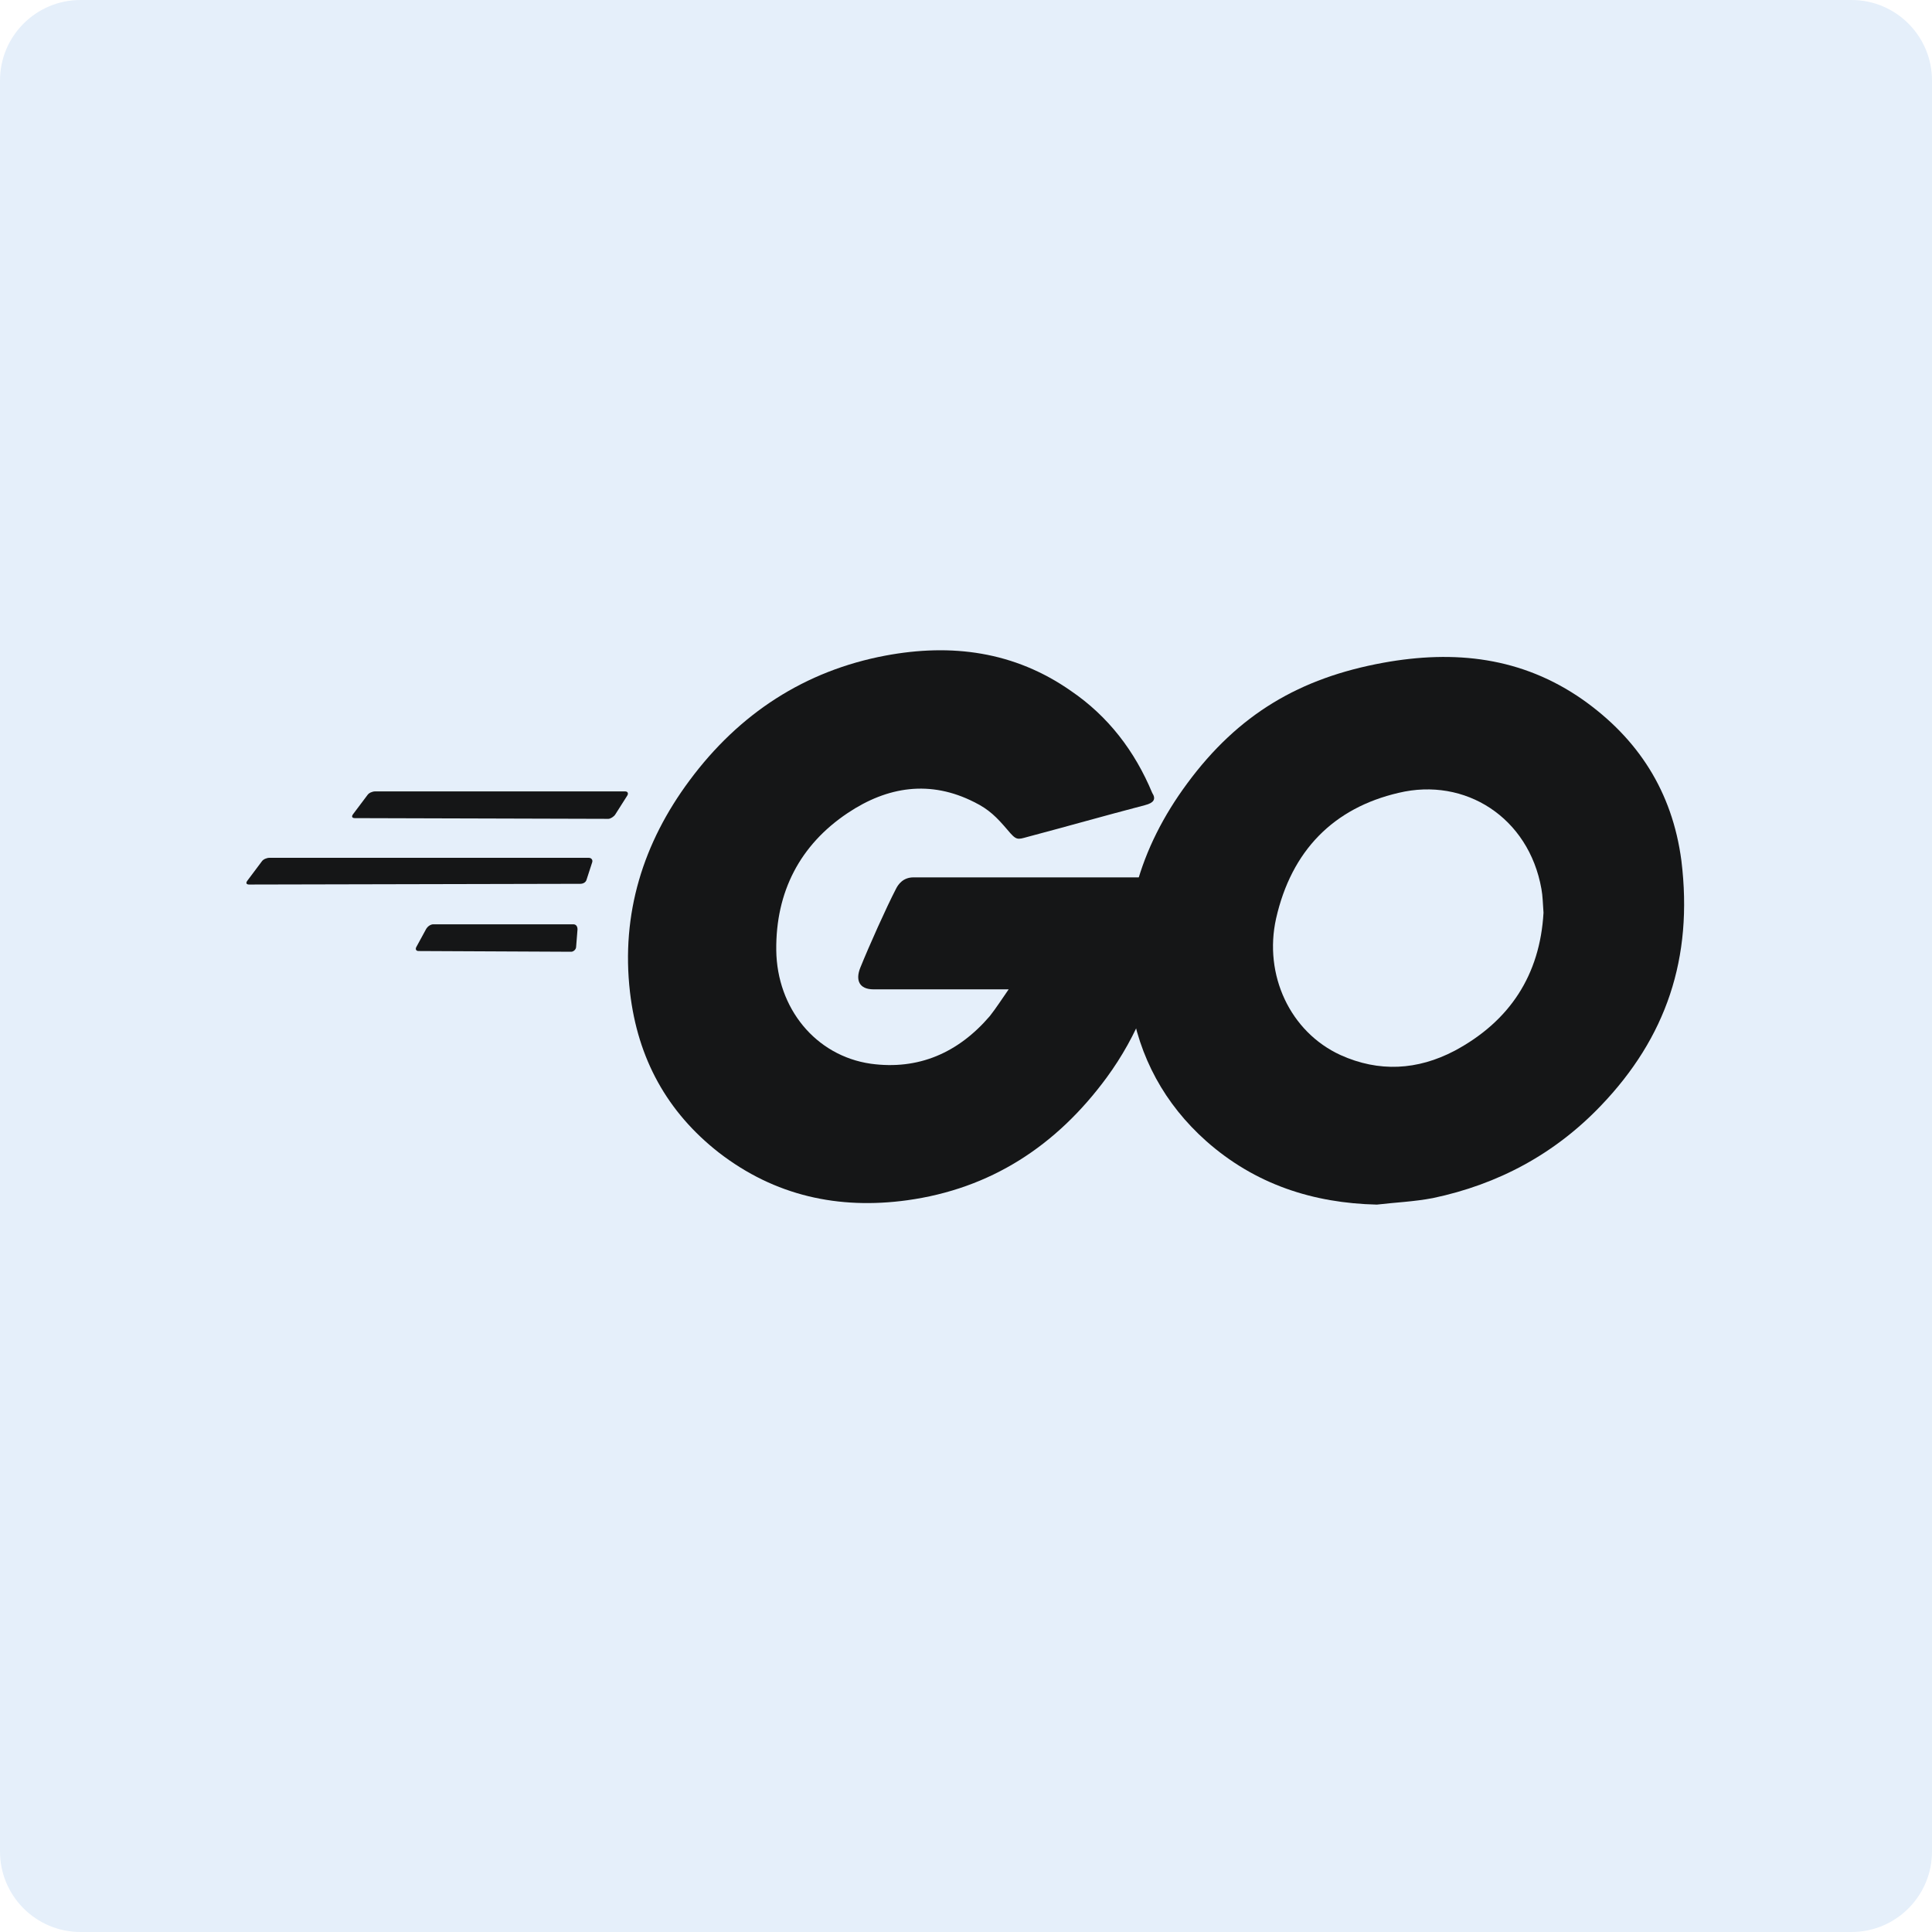
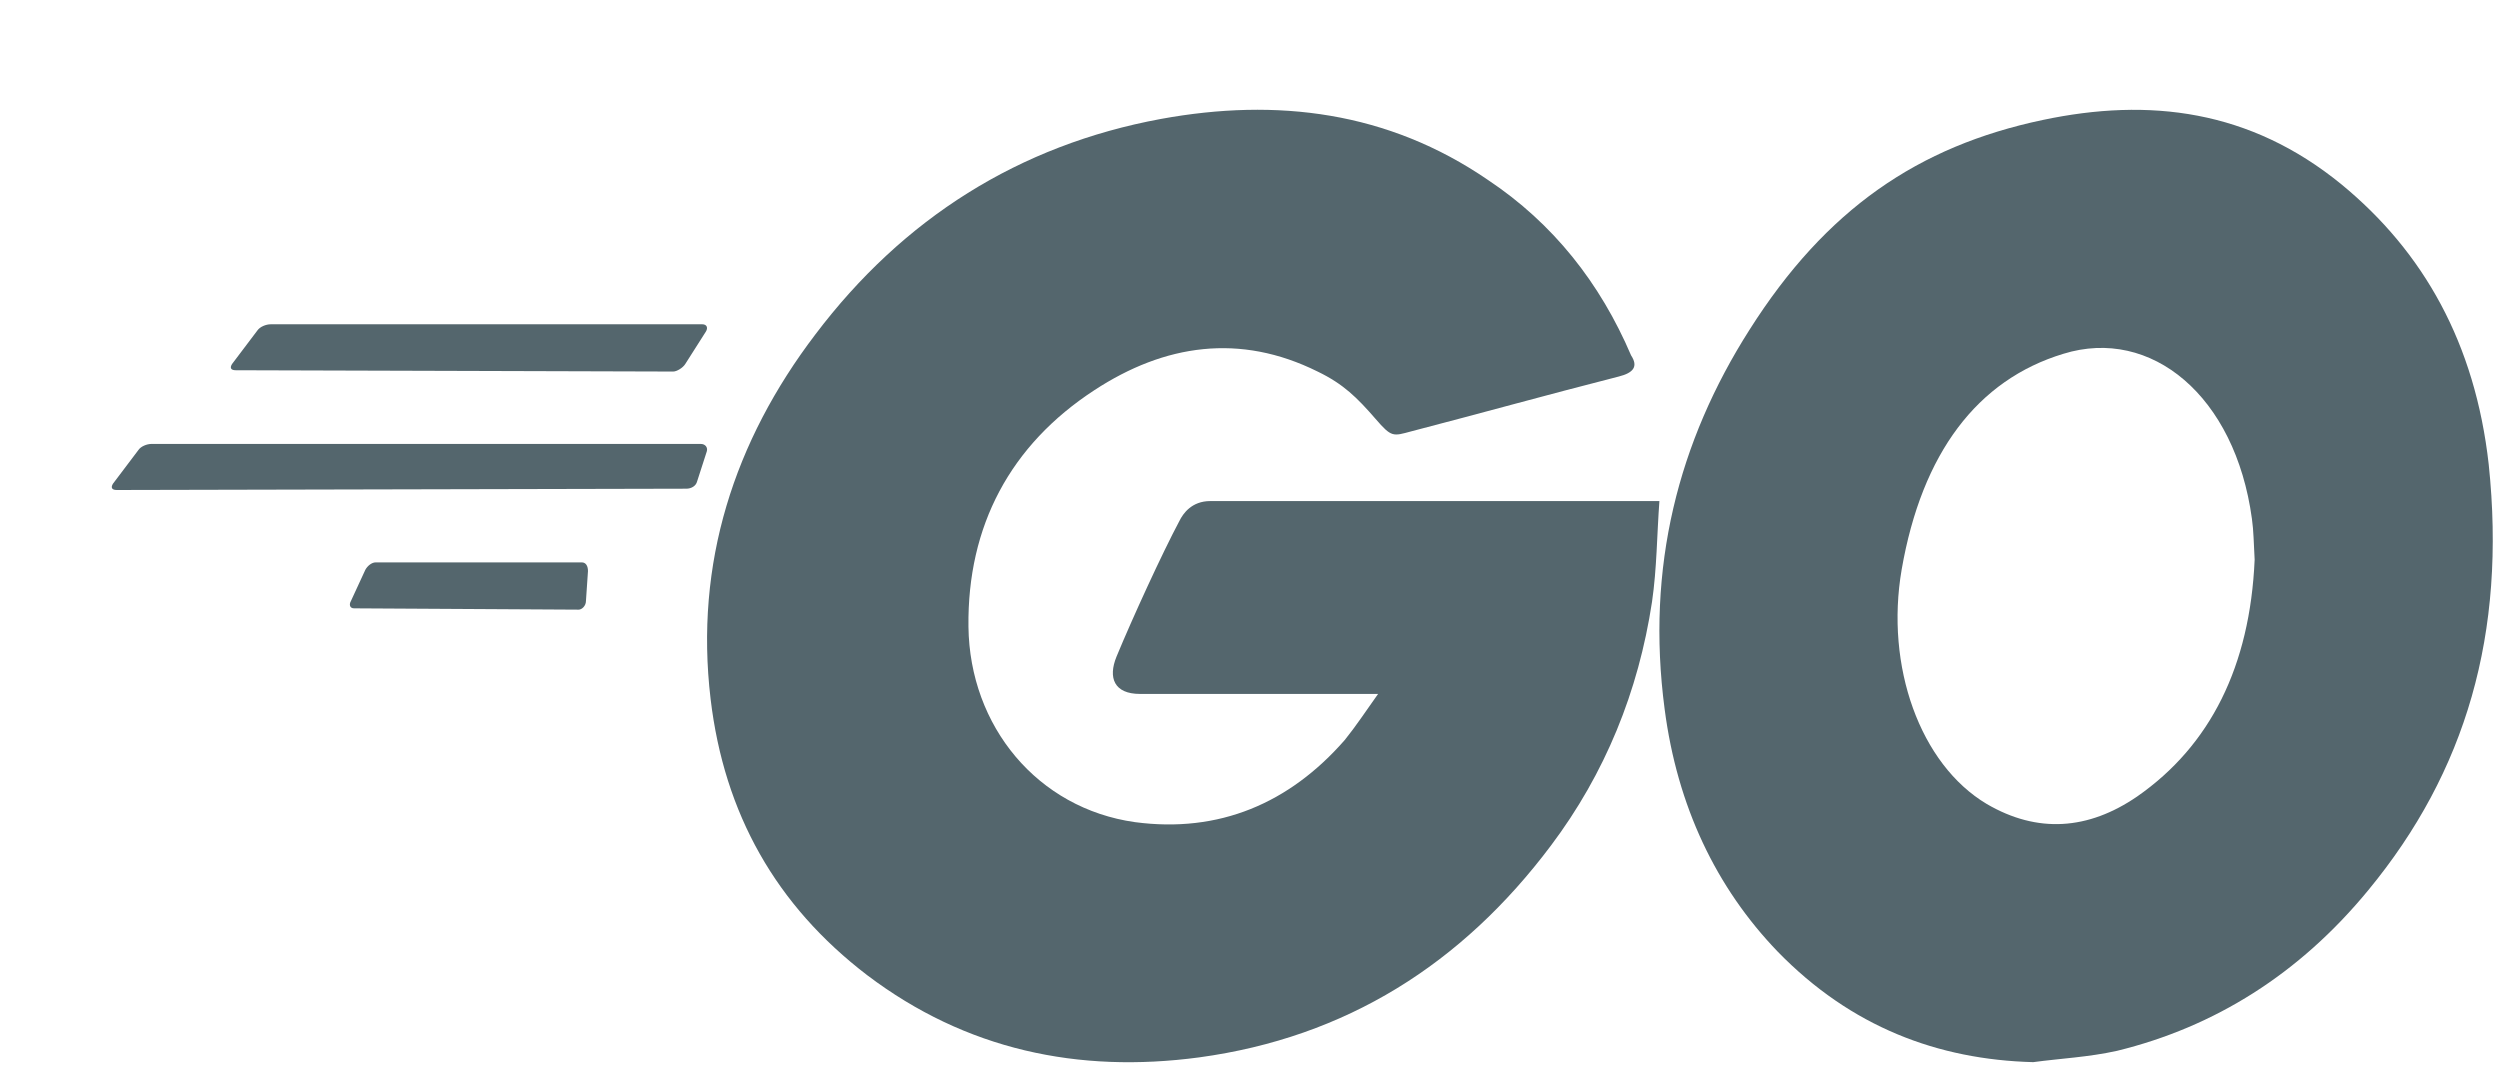
- <svg xmlns="http://www.w3.org/2000/svg" width="24px" height="24px" viewBox="0 0 24 24" version="1.1">
+ <svg xmlns="http://www.w3.org/2000/svg" width="21px" height="9px" viewBox="0 0 21 9" version="1.1">
  <g id="Docs" stroke="none" stroke-width="1" fill="none" fill-rule="evenodd">
-     <g id="Docs-Icon" transform="translate(-138, -151)">
-       <g id="Go-bw" transform="translate(138, 151)">
-         <path d="M1,0 L23,0 C23.552,-1.01453063e-16 24,0.448 24,1 L24,23 C24,23.552 23.552,24 23,24 L1,24 C0.448,24 6.76353751e-17,23.552 0,23 L0,1 C-6.76353751e-17,0.448 0.448,1.01453063e-16 1,0 Z" id="Rectangle-14" fill="#E5EFFA" />
-         <path d="M4.409,10.163 C4.374,10.163 4.365,10.145 4.383,10.118 L4.565,9.876 C4.583,9.849 4.626,9.831 4.661,9.831 L7.765,9.831 C7.8,9.831 7.809,9.858 7.791,9.885 L7.643,10.118 C7.626,10.145 7.583,10.172 7.557,10.172 L4.409,10.163 L4.409,10.163 Z M3.096,10.988 C3.061,10.988 3.052,10.971 3.07,10.944 L3.252,10.701 C3.27,10.674 3.313,10.656 3.348,10.656 L7.313,10.656 C7.348,10.656 7.365,10.683 7.357,10.71 L7.287,10.926 C7.278,10.962 7.243,10.979 7.209,10.979 L3.096,10.988 L3.096,10.988 Z M5.2,11.814 C5.165,11.814 5.157,11.787 5.174,11.76 L5.296,11.536 C5.313,11.509 5.348,11.482 5.383,11.482 L7.122,11.482 C7.157,11.482 7.174,11.509 7.174,11.545 L7.157,11.76 C7.157,11.796 7.122,11.823 7.096,11.823 L5.2,11.814 L5.2,11.814 Z M14.226,10.001 C13.678,10.145 13.304,10.253 12.765,10.396 C12.635,10.432 12.626,10.441 12.513,10.306 C12.383,10.154 12.287,10.055 12.104,9.965 C11.557,9.687 11.026,9.768 10.53,10.1 C9.939,10.495 9.635,11.078 9.643,11.805 C9.652,12.523 10.13,13.115 10.817,13.214 C11.409,13.295 11.904,13.079 12.296,12.622 C12.374,12.523 12.443,12.415 12.53,12.29 L10.852,12.29 C10.67,12.29 10.626,12.173 10.687,12.021 C10.8,11.742 11.009,11.276 11.13,11.042 C11.157,10.988 11.217,10.899 11.348,10.899 L14.513,10.899 C14.496,11.141 14.496,11.383 14.461,11.626 C14.365,12.272 14.13,12.864 13.748,13.385 C13.122,14.237 12.304,14.767 11.27,14.91 C10.417,15.027 9.626,14.856 8.93,14.318 C8.287,13.815 7.922,13.151 7.826,12.326 C7.713,11.347 7.991,10.468 8.565,9.696 C9.183,8.862 10,8.332 11,8.144 C11.817,7.991 12.6,8.09 13.304,8.583 C13.765,8.897 14.096,9.328 14.313,9.849 C14.365,9.929 14.33,9.974 14.226,10.001 Z" id="Shape" fill="#151617" fill-rule="nonzero" />
-         <path d="M17.104,14.964 C16.313,14.946 15.591,14.713 14.983,14.174 C14.47,13.717 14.148,13.133 14.043,12.442 C13.887,11.428 14.157,10.531 14.748,9.732 C15.383,8.871 16.148,8.422 17.183,8.233 C18.07,8.072 18.904,8.162 19.661,8.691 C20.348,9.176 20.774,9.831 20.887,10.692 C21.035,11.904 20.696,12.891 19.887,13.735 C19.313,14.336 18.609,14.713 17.8,14.883 C17.565,14.928 17.33,14.937 17.104,14.964 L17.104,14.964 Z M19.174,11.338 C19.165,11.222 19.165,11.132 19.148,11.042 C18.991,10.154 18.2,9.651 17.374,9.849 C16.565,10.037 16.043,10.567 15.852,11.41 C15.696,12.11 16.026,12.819 16.652,13.106 C17.13,13.322 17.609,13.295 18.07,13.053 C18.757,12.685 19.13,12.11 19.174,11.338 L19.174,11.338 Z" id="Shape" fill="#151617" fill-rule="nonzero" />
+     <g id="Docs-Icon" transform="translate(-139, -158)">
+       <g id="go-bw" transform="translate(138, 151)">
+         <path d="M1,0 L23,0 C23.552,-1.01453063e-16 24,0.448 24,1 L24,23 C24,23.552 23.552,24 23,24 L1,24 C0.448,24 6.76353751e-17,23.552 0,23 L0,1 C-6.76353751e-17,0.448 0.448,1.01453063e-16 1,0 Z" id="Rectangle-14" />
+         <path d="M2.98,10.11 C2.939,10.11 2.929,10.09 2.949,10.058 L3.162,9.776 C3.183,9.745 3.234,9.724 3.274,9.724 L6.899,9.724 C6.939,9.724 6.949,9.755 6.929,9.786 L6.756,10.058 C6.736,10.09 6.685,10.121 6.655,10.121 L2.98,10.11 L2.98,10.11 Z M1.98,11.116 C1.939,11.116 1.929,11.095 1.949,11.063 L2.162,10.781 C2.182,10.75 2.233,10.729 2.273,10.729 L6.886,10.729 C6.926,10.729 6.947,10.76 6.937,10.792 L6.856,11.043 C6.846,11.084 6.805,11.105 6.765,11.105 L1.98,11.116 L1.98,11.116 Z M3.974,12.11 C3.939,12.11 3.93,12.079 3.948,12.048 L4.069,11.786 C4.086,11.755 4.121,11.724 4.156,11.724 L5.887,11.724 C5.922,11.724 5.939,11.755 5.939,11.797 L5.922,12.048 C5.922,12.09 5.887,12.121 5.861,12.121 L3.974,12.11 L3.974,12.11 Z M14.597,10.163 C13.944,10.33 13.498,10.456 12.856,10.623 C12.7,10.665 12.69,10.675 12.555,10.519 C12.4,10.341 12.286,10.226 12.068,10.121 C11.415,9.797 10.783,9.891 10.192,10.278 C9.487,10.738 9.125,11.418 9.135,12.264 C9.145,13.101 9.715,13.791 10.534,13.906 C11.239,14 11.83,13.749 12.296,13.216 C12.389,13.101 12.472,12.975 12.576,12.829 L10.576,12.829 C10.358,12.829 10.306,12.693 10.379,12.515 C10.513,12.191 10.762,11.648 10.907,11.376 C10.938,11.313 11.011,11.209 11.166,11.209 L14.939,11.209 C14.918,11.491 14.918,11.773 14.877,12.055 C14.763,12.808 14.483,13.498 14.027,14.104 C13.281,15.098 12.306,15.714 11.073,15.882 C10.057,16.018 9.114,15.819 8.285,15.192 C7.518,14.606 7.083,13.833 6.969,12.871 C6.834,11.731 7.166,10.707 7.85,9.808 C8.586,8.835 9.56,8.219 10.752,7.999 C11.726,7.821 12.659,7.936 13.498,8.511 C14.048,8.877 14.442,9.379 14.701,9.985 C14.763,10.079 14.721,10.132 14.597,10.163 Z" id="Shape" fill="#54666D" fill-rule="nonzero" />
+         <path d="M18.079,15.922 C17.279,15.901 16.549,15.627 15.933,14.994 C15.414,14.455 15.089,13.77 14.983,12.957 C14.825,11.764 15.098,10.709 15.696,9.77 C16.338,8.757 17.112,8.229 18.158,8.008 C19.055,7.818 19.9,7.923 20.665,8.546 C21.36,9.116 21.791,9.886 21.905,10.899 C22.055,12.324 21.712,13.485 20.894,14.477 C20.313,15.184 19.601,15.627 18.783,15.827 C18.545,15.88 18.308,15.891 18.079,15.922 L18.079,15.922 Z M19.939,11.701 C19.931,11.565 19.931,11.461 19.916,11.357 C19.776,10.326 19.07,9.743 18.332,9.972 C17.61,10.191 17.144,10.805 16.974,11.784 C16.834,12.597 17.129,13.42 17.688,13.753 C18.115,14.003 18.542,13.972 18.953,13.69 C19.566,13.263 19.9,12.597 19.939,11.701 L19.939,11.701 Z" id="Shape" fill="#54666D" fill-rule="nonzero" />
      </g>
    </g>
  </g>
</svg>
